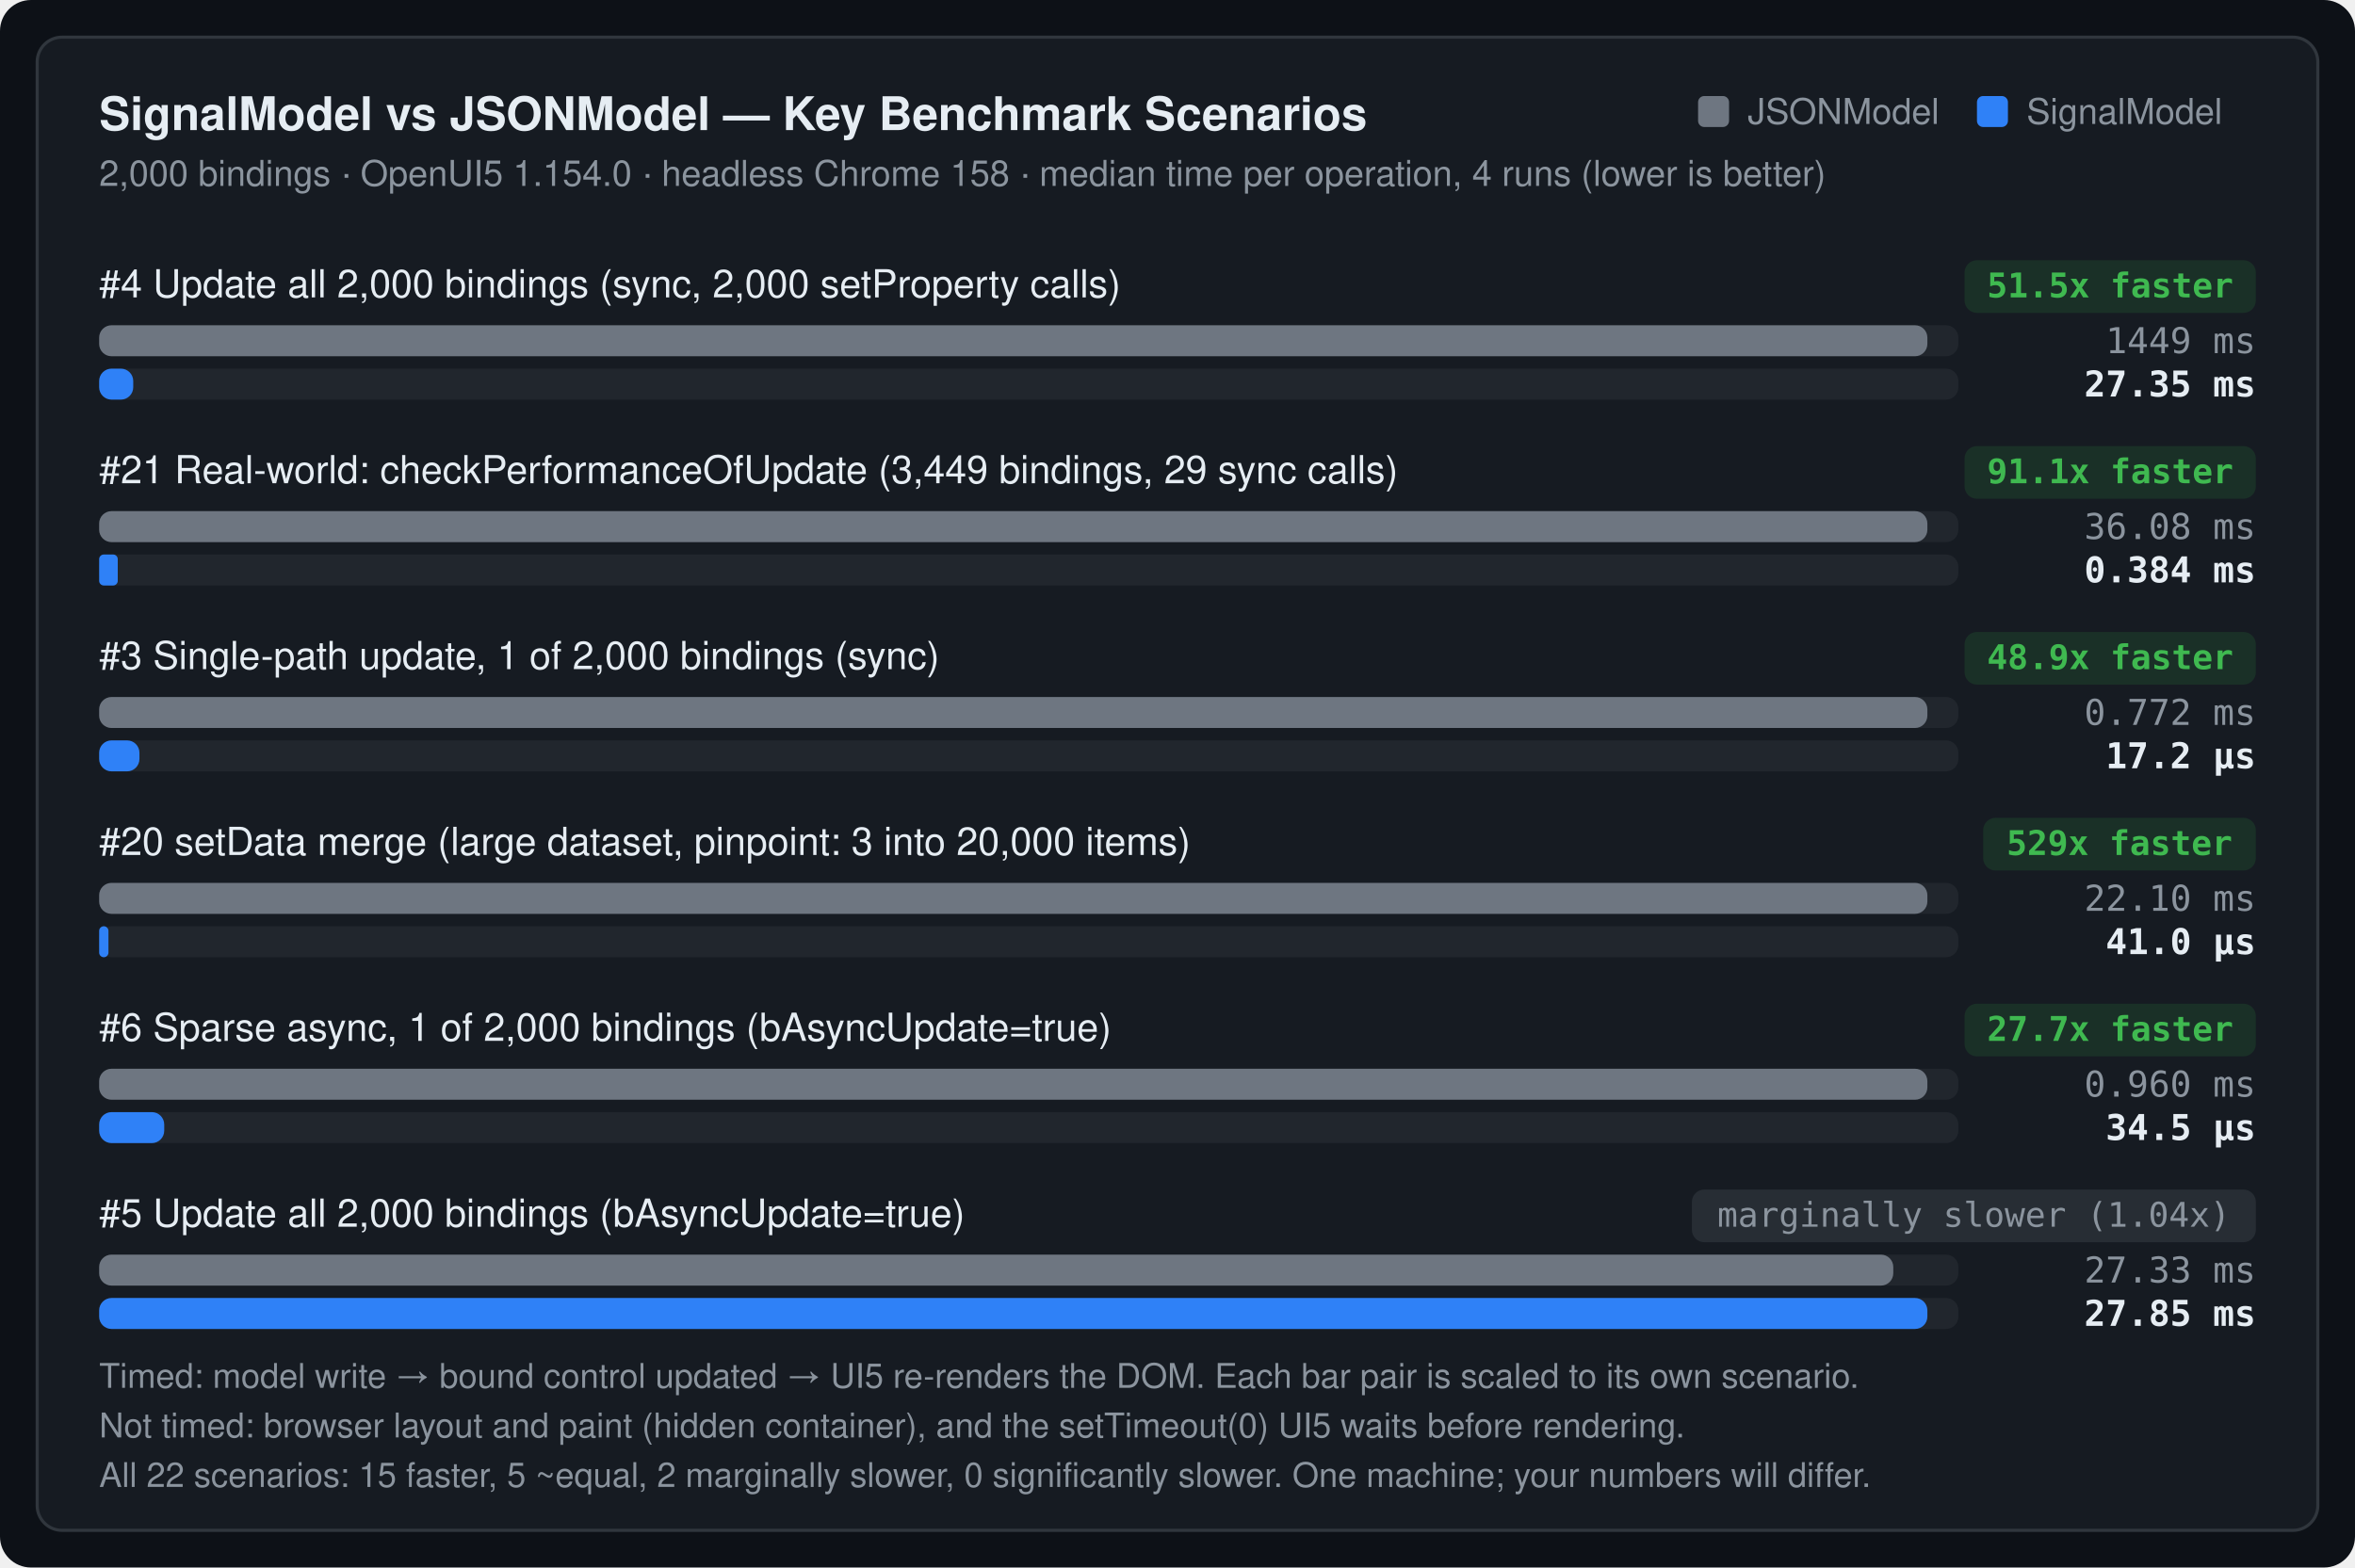
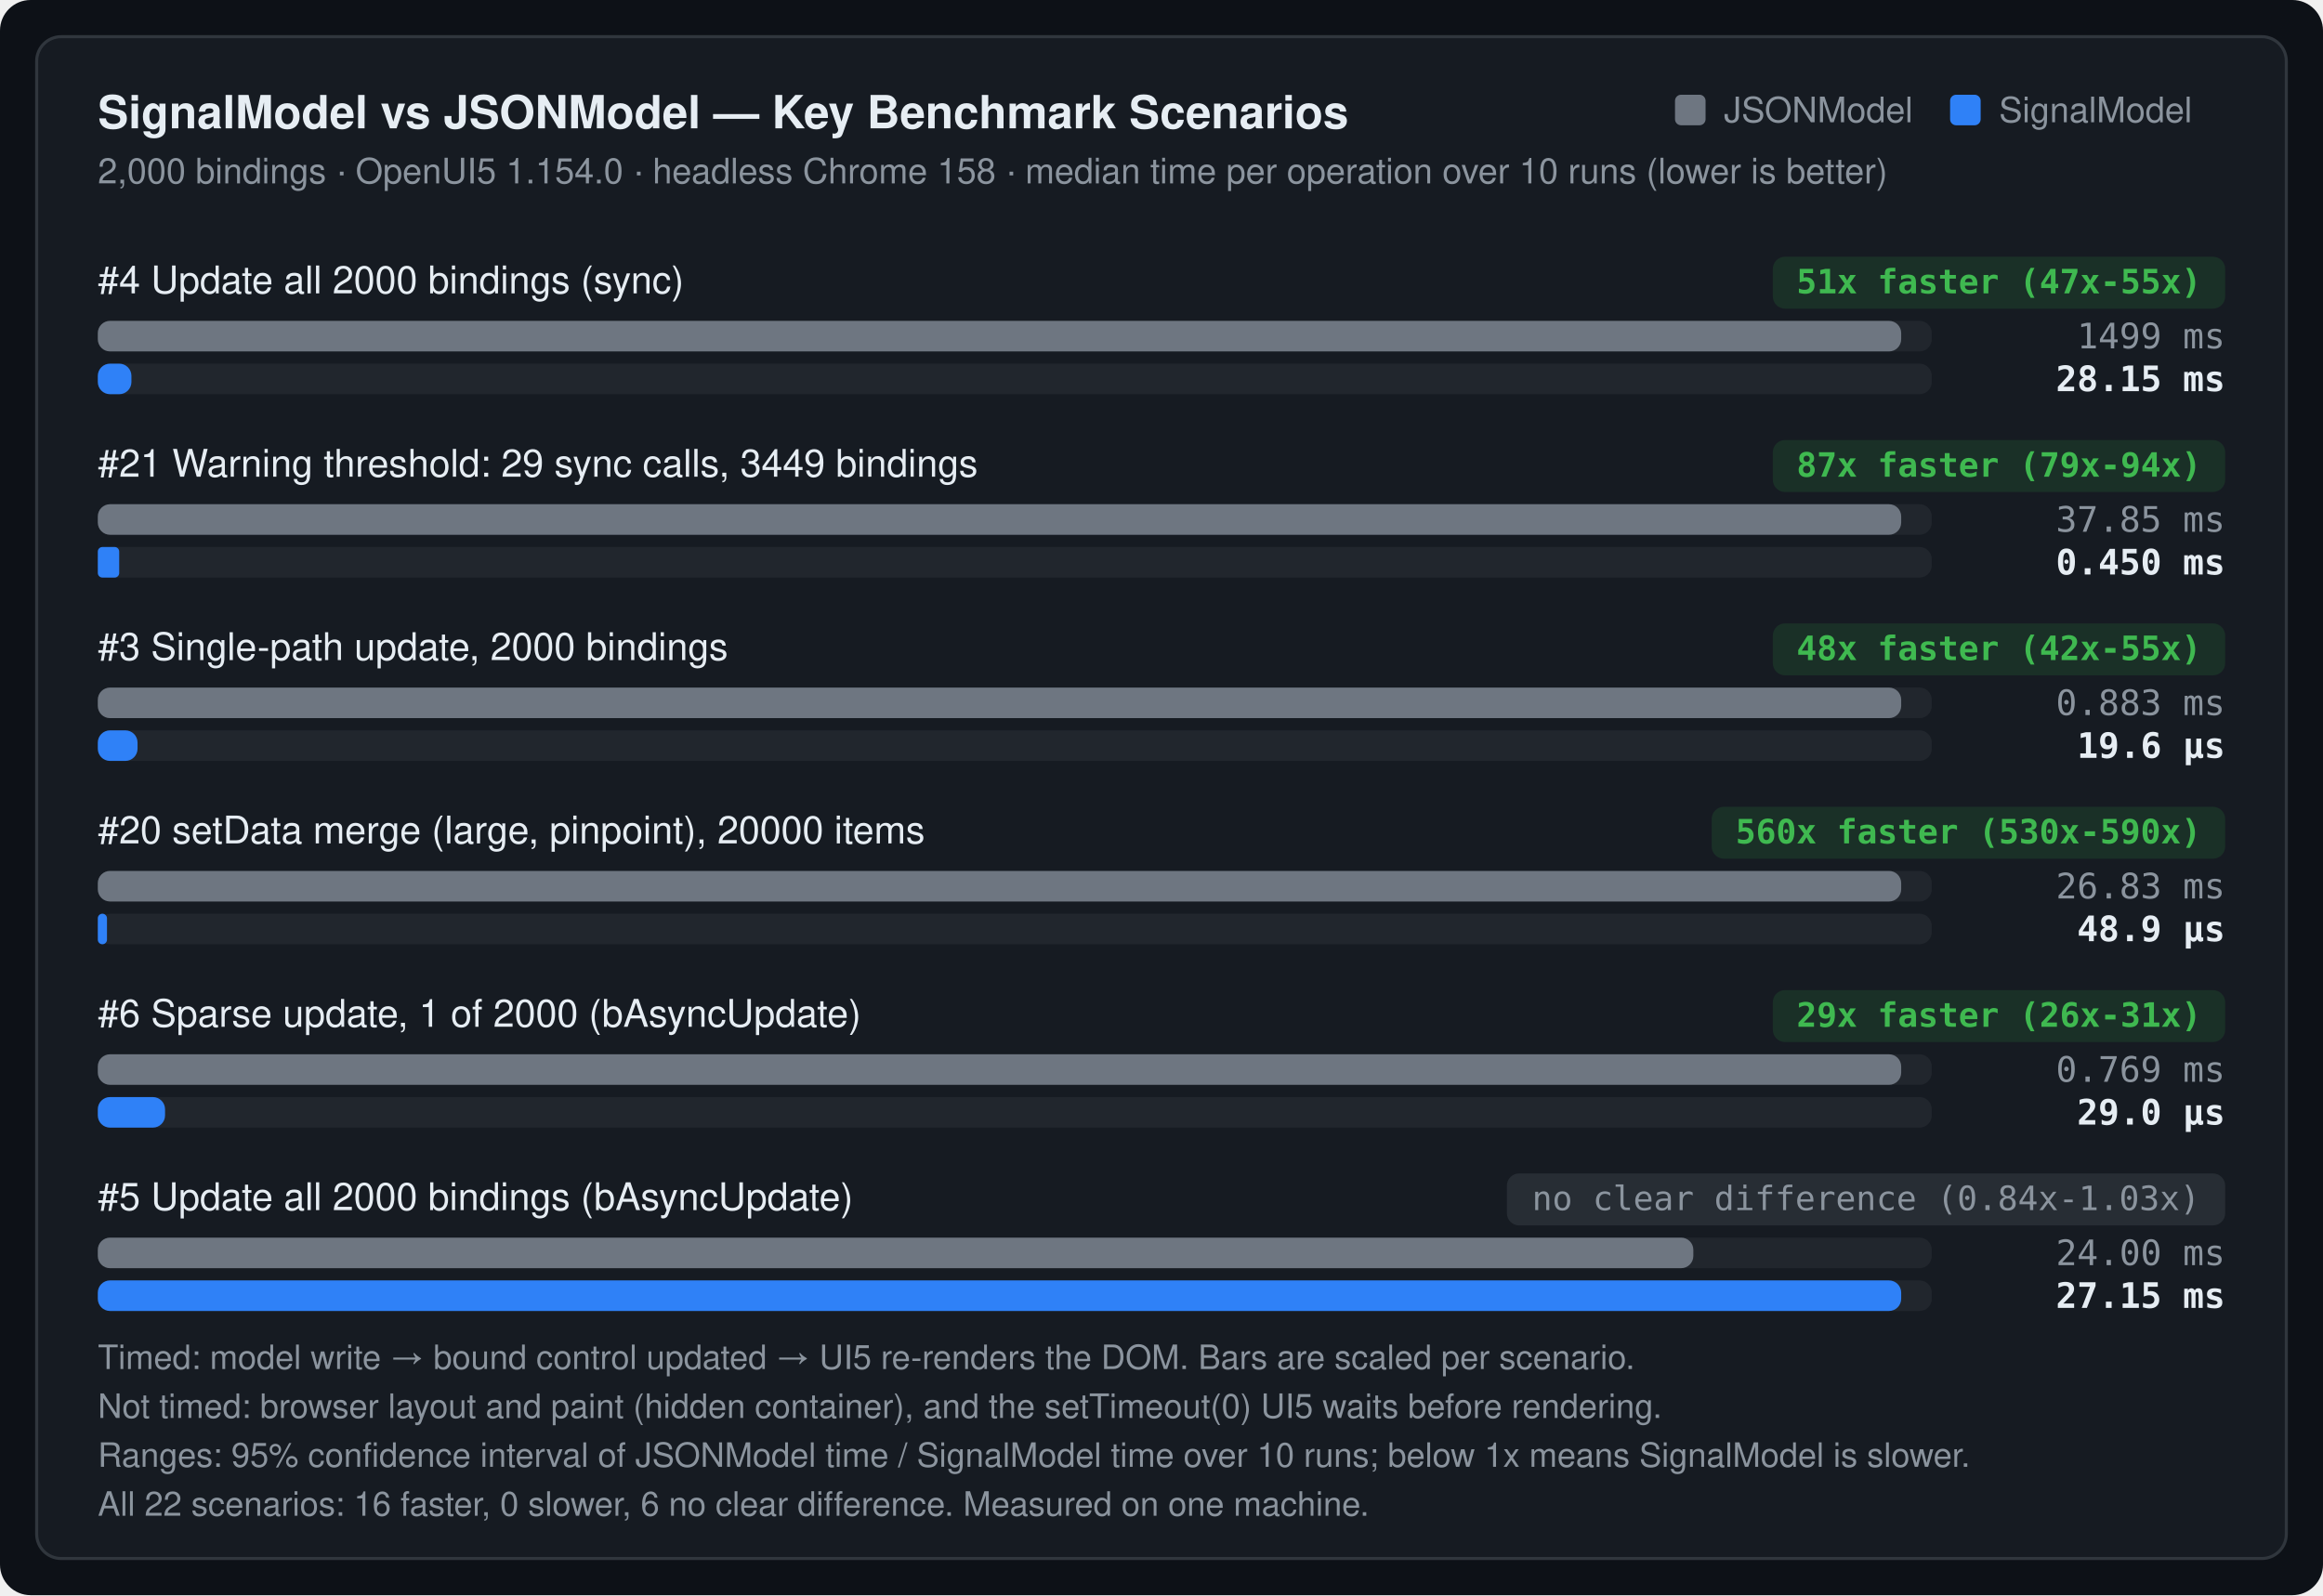
- <svg xmlns="http://www.w3.org/2000/svg" viewBox="0 0 760 506" width="760" height="506" role="img" aria-labelledby="title desc">
+ <svg xmlns="http://www.w3.org/2000/svg" viewBox="0 0 760 522" width="760" height="522" role="img" aria-labelledby="title desc">
  <style>
    .bg { fill: #0d1117; }
    .card { fill: #161b22; stroke: #30363d; stroke-width: 1; }
    .track { fill: #21262d; }
    .title { font: 600 15px -apple-system, BlinkMacSystemFont, "Segoe UI", Helvetica, Arial, sans-serif; fill: #e6edf3; }
    .sub { font: 400 11.5px -apple-system, BlinkMacSystemFont, "Segoe UI", Helvetica, Arial, sans-serif; fill: #8b949e; }
    .label { font: 500 12.5px -apple-system, BlinkMacSystemFont, "Segoe UI", Helvetica, Arial, sans-serif; fill: #e6edf3; }
    .val { font: 400 11.5px ui-monospace, SFMono-Regular, Menlo, Consolas, monospace; fill: #8b949e; }
    .val-sig { font: 600 11.5px ui-monospace, SFMono-Regular, Menlo, Consolas, monospace; fill: #e6edf3; }
    .badge-bg { fill: rgba(46, 160, 67, 0.16); }
    .badge-txt { font: 600 11px ui-monospace, SFMono-Regular, Menlo, Consolas, monospace; fill: #3fb950; }
    .badge-eq-bg { fill: rgba(139, 148, 158, 0.15); }
    .badge-eq-txt { font: 500 11px ui-monospace, SFMono-Regular, Menlo, Consolas, monospace; fill: #8b949e; }
    .bar-json { fill: #6e7681; }
    .bar-sig { fill: #2f81f7; }
    .foot { font: 400 11px -apple-system, BlinkMacSystemFont, "Segoe UI", Helvetica, Arial, sans-serif; fill: #8b949e; }
    @media (prefers-color-scheme: light) {
      .bg { fill: #ffffff; }
      .card { fill: #f6f8fa; stroke: #d0d7de; }
      .track { fill: #eaeef2; }
      .title { fill: #1f2328; }
      .sub { fill: #656d76; }
      .label { fill: #1f2328; }
      .val { fill: #656d76; }
      .val-sig { fill: #1f2328; }
      .badge-bg { fill: rgba(26, 127, 55, 0.12); }
      .badge-txt { fill: #1a7f37; }
      .badge-eq-bg { fill: rgba(101, 109, 118, 0.12); }
      .badge-eq-txt { fill: #656d76; }
      .bar-json { fill: #8c959f; }
      .bar-sig { fill: #0969da; }
      .foot { fill: #656d76; }
    }
  </style>
-   <rect class="bg" width="760" height="506" rx="10" />
-   <rect class="card" x="12" y="12" width="736" height="482" rx="8" />
+   <rect class="bg" width="760" height="522" rx="10" />
+   <rect class="card" x="12" y="12" width="736" height="498" rx="8" />
  <text class="title" x="32" y="42">SignalModel vs JSONModel — Key Benchmark Scenarios</text>
-   <text class="sub" x="32" y="60">2,000 bindings · OpenUI5 1.154.0 · headless Chrome 158 · median time per operation, 4 runs (lower is better)</text>
+   <text class="sub" x="32" y="60">2,000 bindings · OpenUI5 1.154.0 · headless Chrome 158 · median time per operation over 10 runs (lower is better)</text>
  <rect class="bar-json" x="548" y="31" width="10" height="10" rx="2" />
  <text class="sub" x="564" y="40">JSONModel</text>
  <rect class="bar-sig" x="638" y="31" width="10" height="10" rx="2" />
  <text class="sub" x="654" y="40">SignalModel</text>
  <g transform="translate(32, 84)">
-     <text class="label" x="0" y="12">#4  Update all 2,000 bindings (sync, 2,000 setProperty calls)</text>
-     <rect class="badge-bg" x="602" y="0" width="94" height="17" rx="4" />
-     <text class="badge-txt" x="649" y="12" text-anchor="middle">51.5x faster</text>
+     <text class="label" x="0" y="12">#4 Update all 2000 bindings (sync)</text>
+     <rect class="badge-bg" x="548" y="0" width="148" height="17" rx="4" />
+     <text class="badge-txt" x="622" y="12" text-anchor="middle">51x faster (47x-55x)</text>
    <rect class="track" x="0" y="21" width="600" height="10" rx="4" />
    <rect class="bar-json" x="0" y="21" width="590" height="10" rx="4" />
-     <text class="val" x="696" y="30" text-anchor="end">1449 ms</text>
+     <text class="val" x="696" y="30" text-anchor="end">1499 ms</text>
    <rect class="track" x="0" y="35" width="600" height="10" rx="4" />
    <rect class="bar-sig" x="0" y="35" width="11" height="10" rx="4" />
-     <text class="val-sig" x="696" y="44" text-anchor="end">27.35 ms</text>
+     <text class="val-sig" x="696" y="44" text-anchor="end">28.15 ms</text>
  </g>
  <g transform="translate(32, 144)">
-     <text class="label" x="0" y="12">#21 Real-world: checkPerformanceOfUpdate (3,449 bindings, 29 sync calls)</text>
-     <rect class="badge-bg" x="602" y="0" width="94" height="17" rx="4" />
-     <text class="badge-txt" x="649" y="12" text-anchor="middle">91.1x faster</text>
+     <text class="label" x="0" y="12">#21 Warning threshold: 29 sync calls, 3449 bindings</text>
+     <rect class="badge-bg" x="548" y="0" width="148" height="17" rx="4" />
+     <text class="badge-txt" x="622" y="12" text-anchor="middle">87x faster (79x-94x)</text>
    <rect class="track" x="0" y="21" width="600" height="10" rx="4" />
    <rect class="bar-json" x="0" y="21" width="590" height="10" rx="4" />
-     <text class="val" x="696" y="30" text-anchor="end">36.08 ms</text>
+     <text class="val" x="696" y="30" text-anchor="end">37.85 ms</text>
    <rect class="track" x="0" y="35" width="600" height="10" rx="4" />
-     <rect class="bar-sig" x="0" y="35" width="6" height="10" rx="1.5" />
-     <text class="val-sig" x="696" y="44" text-anchor="end">0.384 ms</text>
+     <rect class="bar-sig" x="0" y="35" width="7" height="10" rx="1.5" />
+     <text class="val-sig" x="696" y="44" text-anchor="end">0.450 ms</text>
  </g>
  <g transform="translate(32, 204)">
-     <text class="label" x="0" y="12">#3  Single-path update, 1 of 2,000 bindings (sync)</text>
-     <rect class="badge-bg" x="602" y="0" width="94" height="17" rx="4" />
-     <text class="badge-txt" x="649" y="12" text-anchor="middle">48.9x faster</text>
+     <text class="label" x="0" y="12">#3 Single-path update, 2000 bindings</text>
+     <rect class="badge-bg" x="548" y="0" width="148" height="17" rx="4" />
+     <text class="badge-txt" x="622" y="12" text-anchor="middle">48x faster (42x-55x)</text>
    <rect class="track" x="0" y="21" width="600" height="10" rx="4" />
    <rect class="bar-json" x="0" y="21" width="590" height="10" rx="4" />
-     <text class="val" x="696" y="30" text-anchor="end">0.772 ms</text>
+     <text class="val" x="696" y="30" text-anchor="end">0.883 ms</text>
    <rect class="track" x="0" y="35" width="600" height="10" rx="4" />
    <rect class="bar-sig" x="0" y="35" width="13" height="10" rx="4" />
-     <text class="val-sig" x="696" y="44" text-anchor="end">17.2 µs</text>
+     <text class="val-sig" x="696" y="44" text-anchor="end">19.6 µs</text>
  </g>
  <g transform="translate(32, 264)">
-     <text class="label" x="0" y="12">#20 setData merge (large dataset, pinpoint: 3 into 20,000 items)</text>
-     <rect class="badge-bg" x="608" y="0" width="88" height="17" rx="4" />
-     <text class="badge-txt" x="652" y="12" text-anchor="middle">529x faster</text>
+     <text class="label" x="0" y="12">#20 setData merge (large, pinpoint), 20000 items</text>
+     <rect class="badge-bg" x="528" y="0" width="168" height="17" rx="4" />
+     <text class="badge-txt" x="612" y="12" text-anchor="middle">560x faster (530x-590x)</text>
    <rect class="track" x="0" y="21" width="600" height="10" rx="4" />
    <rect class="bar-json" x="0" y="21" width="590" height="10" rx="4" />
-     <text class="val" x="696" y="30" text-anchor="end">22.10 ms</text>
+     <text class="val" x="696" y="30" text-anchor="end">26.83 ms</text>
    <rect class="track" x="0" y="35" width="600" height="10" rx="4" />
    <rect class="bar-sig" x="0" y="35" width="3" height="10" rx="1.5" />
-     <text class="val-sig" x="696" y="44" text-anchor="end">41.0 µs</text>
+     <text class="val-sig" x="696" y="44" text-anchor="end">48.9 µs</text>
  </g>
  <g transform="translate(32, 324)">
-     <text class="label" x="0" y="12">#6  Sparse async, 1 of 2,000 bindings (bAsyncUpdate=true)</text>
-     <rect class="badge-bg" x="602" y="0" width="94" height="17" rx="4" />
-     <text class="badge-txt" x="649" y="12" text-anchor="middle">27.7x faster</text>
+     <text class="label" x="0" y="12">#6 Sparse update, 1 of 2000 (bAsyncUpdate)</text>
+     <rect class="badge-bg" x="548" y="0" width="148" height="17" rx="4" />
+     <text class="badge-txt" x="622" y="12" text-anchor="middle">29x faster (26x-31x)</text>
    <rect class="track" x="0" y="21" width="600" height="10" rx="4" />
    <rect class="bar-json" x="0" y="21" width="590" height="10" rx="4" />
-     <text class="val" x="696" y="30" text-anchor="end">0.960 ms</text>
+     <text class="val" x="696" y="30" text-anchor="end">0.769 ms</text>
    <rect class="track" x="0" y="35" width="600" height="10" rx="4" />
-     <rect class="bar-sig" x="0" y="35" width="21" height="10" rx="4" />
-     <text class="val-sig" x="696" y="44" text-anchor="end">34.5 µs</text>
+     <rect class="bar-sig" x="0" y="35" width="22" height="10" rx="4" />
+     <text class="val-sig" x="696" y="44" text-anchor="end">29.0 µs</text>
  </g>
  <g transform="translate(32, 384)">
-     <text class="label" x="0" y="12">#5  Update all 2,000 bindings (bAsyncUpdate=true)</text>
-     <rect class="badge-eq-bg" x="514" y="0" width="182" height="17" rx="4" />
-     <text class="badge-eq-txt" x="605" y="12" text-anchor="middle">marginally slower (1.04x)</text>
+     <text class="label" x="0" y="12">#5 Update all 2000 bindings (bAsyncUpdate)</text>
+     <rect class="badge-eq-bg" x="461" y="0" width="235" height="17" rx="4" />
+     <text class="badge-eq-txt" x="578.5" y="12" text-anchor="middle">no clear difference (0.84x-1.03x)</text>
    <rect class="track" x="0" y="21" width="600" height="10" rx="4" />
-     <rect class="bar-json" x="0" y="21" width="579" height="10" rx="4" />
-     <text class="val" x="696" y="30" text-anchor="end">27.33 ms</text>
+     <rect class="bar-json" x="0" y="21" width="522" height="10" rx="4" />
+     <text class="val" x="696" y="30" text-anchor="end">24.00 ms</text>
    <rect class="track" x="0" y="35" width="600" height="10" rx="4" />
    <rect class="bar-sig" x="0" y="35" width="590" height="10" rx="4" />
-     <text class="val-sig" x="696" y="44" text-anchor="end">27.85 ms</text>
+     <text class="val-sig" x="696" y="44" text-anchor="end">27.15 ms</text>
  </g>
-   <text class="foot" x="32" y="448">Timed: model write → bound control updated → UI5 re-renders the DOM. Each bar pair is scaled to its own scenario.</text>
+   <text class="foot" x="32" y="448">Timed: model write → bound control updated → UI5 re-renders the DOM. Bars are scaled per scenario.</text>
  <text class="foot" x="32" y="464">Not timed: browser layout and paint (hidden container), and the setTimeout(0) UI5 waits before rendering.</text>
-   <text class="foot" x="32" y="480">All 22 scenarios: 15 faster, 5 ~equal, 2 marginally slower, 0 significantly slower. One machine; your numbers will differ.</text>
+   <text class="foot" x="32" y="480">Ranges: 95% confidence interval of JSONModel time / SignalModel time over 10 runs; below 1x means SignalModel is slower.</text>
+   <text class="foot" x="32" y="496">All 22 scenarios: 16 faster, 0 slower, 6 no clear difference. Measured on one machine.</text>
</svg>
